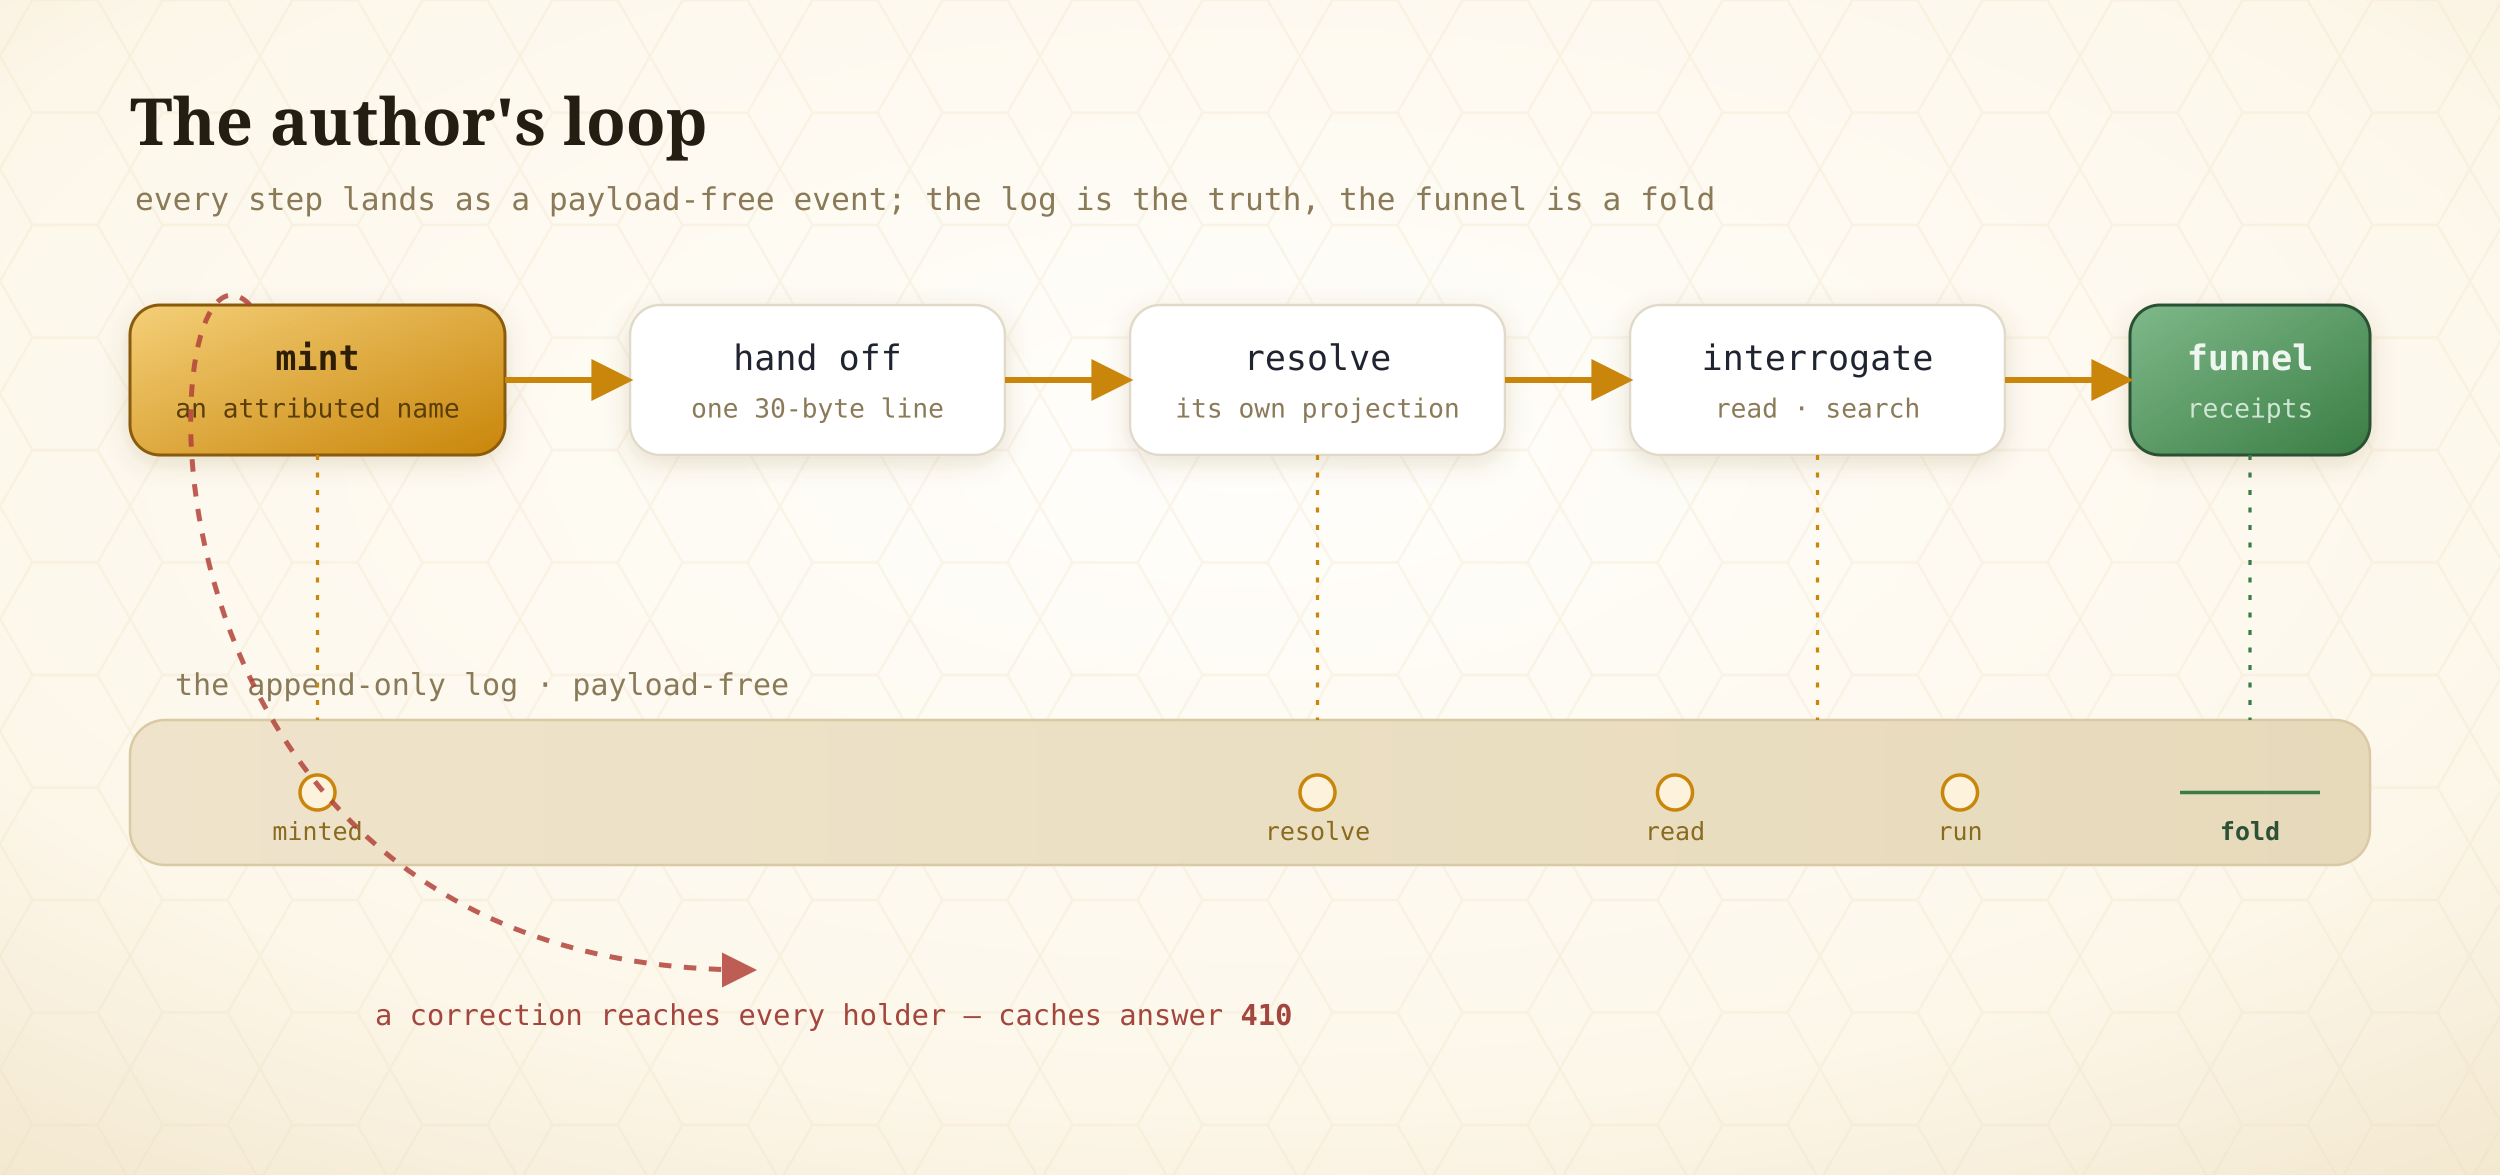
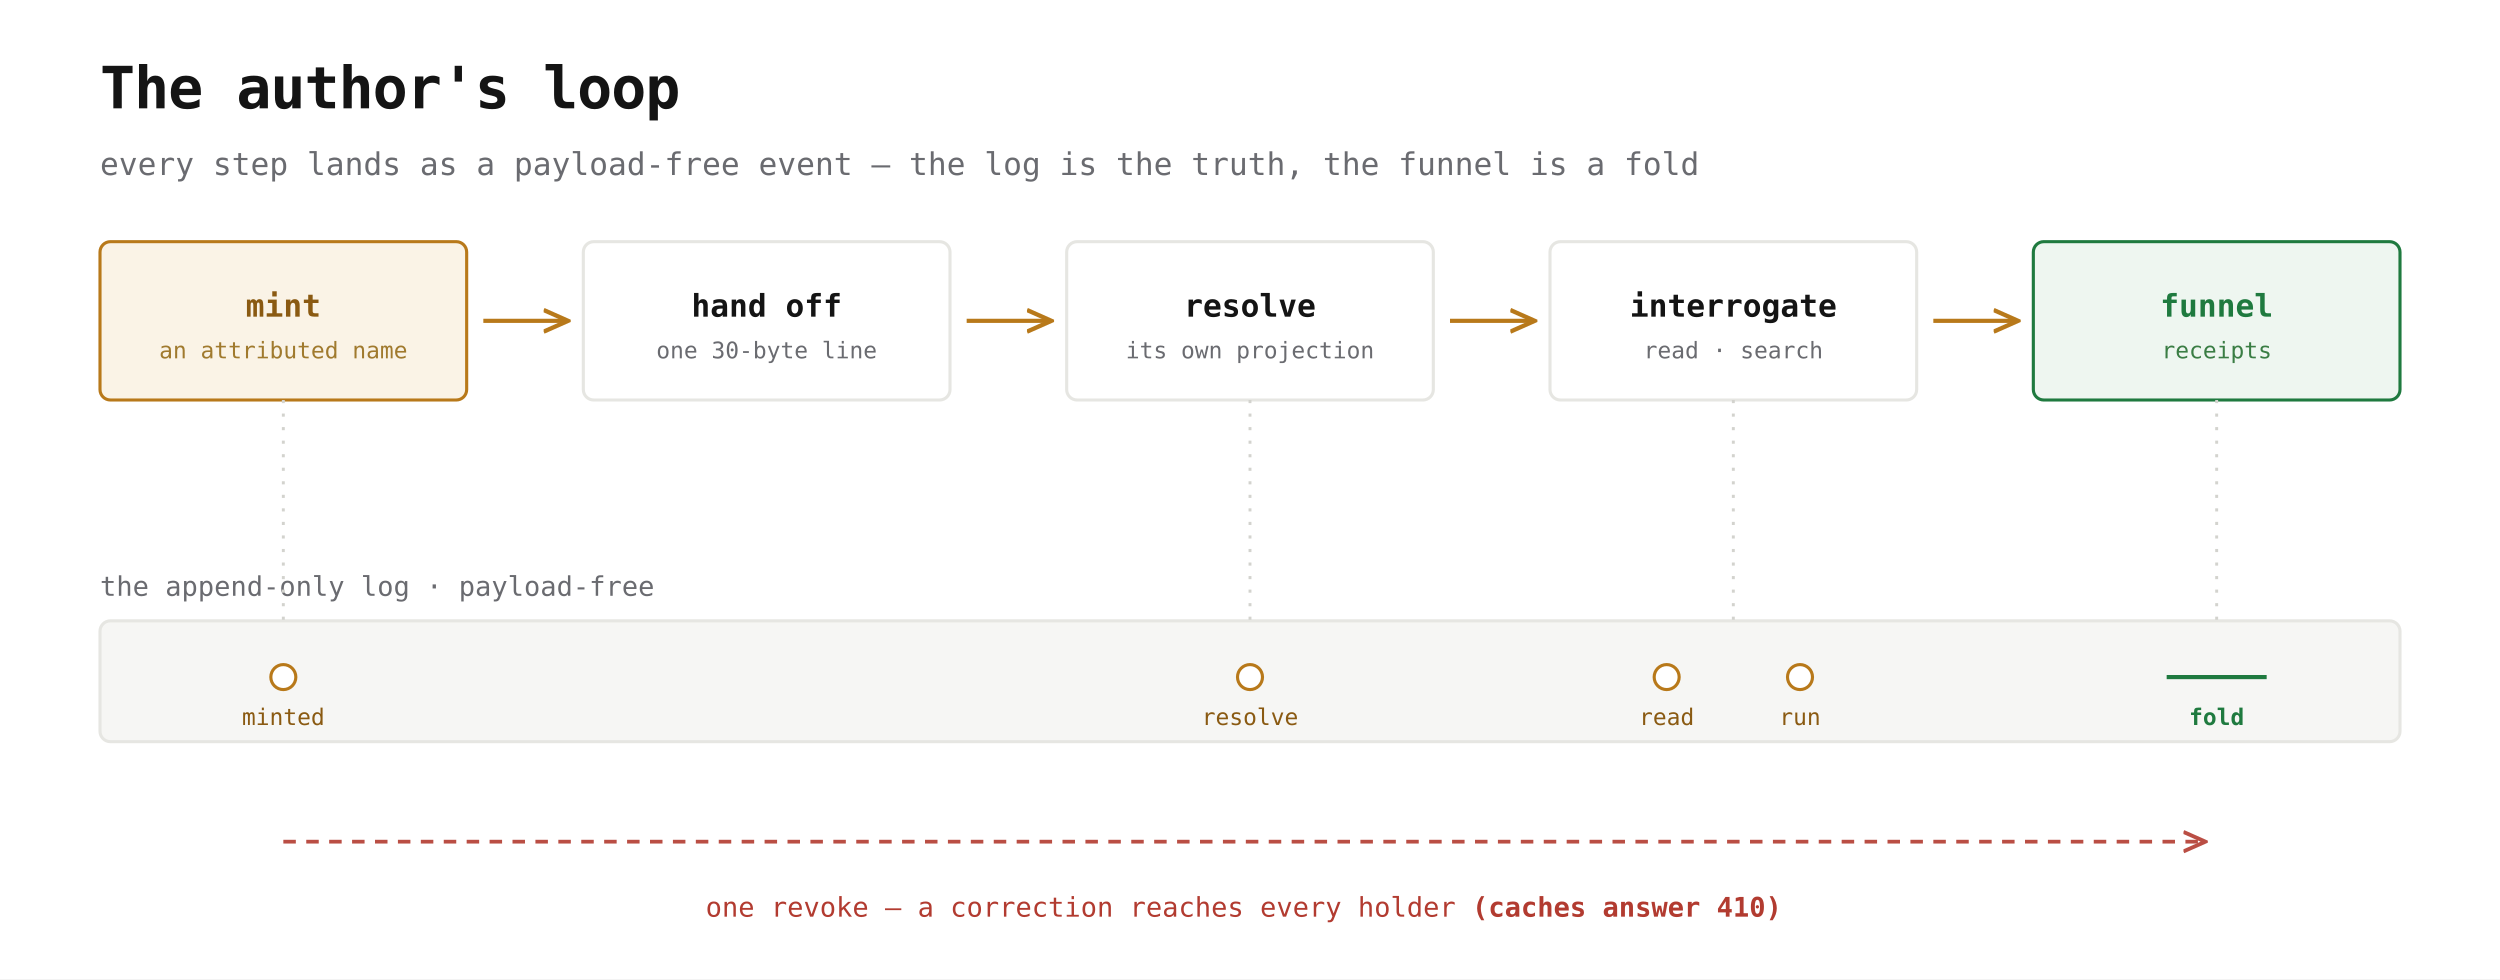
- <svg xmlns="http://www.w3.org/2000/svg" viewBox="0 0 1000 470" font-family="ui-monospace, SFMono-Regular, Menlo, Consolas, monospace">
+ <svg xmlns="http://www.w3.org/2000/svg" viewBox="0 0 1200 470" width="1200" height="470" font-family="'IBM Plex Mono', ui-monospace, Menlo, Consolas, monospace">
+   <style>
+     text { font-family: 'IBM Plex Mono', ui-monospace, Menlo, Consolas, monospace; }
+     .ink{fill:#141414} .muted{fill:#6a6b70} .faint{fill:#9b9ca1}
+     .red{fill:#b23b30} .honey{fill:#8a5a12} .green{fill:#1f7a3f}
+     .b{font-weight:600}
+   </style>
  <defs>
-     <radialGradient id="lwarm" cx="50%" cy="38%" r="80%">
-       <stop offset="0%" stop-color="#fffefb" />
-       <stop offset="70%" stop-color="#fdf7ea" />
-       <stop offset="100%" stop-color="#f3e8cf" />
-     </radialGradient>
-     <linearGradient id="lgold" x1="0" y1="0" x2="1" y2="1">
-       <stop offset="0%" stop-color="#f4cf78" />
-       <stop offset="100%" stop-color="#c9860a" />
-     </linearGradient>
-     <linearGradient id="lgreen" x1="0" y1="0" x2="1" y2="1">
-       <stop offset="0%" stop-color="#7fb98a" />
-       <stop offset="100%" stop-color="#3a7d44" />
-     </linearGradient>
-     <linearGradient id="logbar" x1="0" y1="0" x2="1" y2="0">
-       <stop offset="0%" stop-color="#efe4cb" />
-       <stop offset="100%" stop-color="#e7dabb" />
-     </linearGradient>
-     <marker id="lgo" viewBox="0 0 10 10" refX="8" refY="5" markerWidth="7" markerHeight="7" orient="auto-start-reverse">
-       <path d="M0 0 L10 5 L0 10 z" fill="#c9860a" />
+     <marker id="ar" viewBox="0 0 10 10" refX="8.5" refY="5" markerWidth="6.5" markerHeight="6.5" orient="auto-start-reverse">
+       <path d="M0 1 L9 5 L0 9" fill="none" stroke="#b8791a" stroke-width="1.6" />
    </marker>
-     <marker id="lrev" viewBox="0 0 10 10" refX="8" refY="5" markerWidth="7" markerHeight="7" orient="auto-start-reverse">
-       <path d="M0 0 L10 5 L0 10 z" fill="#b3423a" />
+     <marker id="arR" viewBox="0 0 10 10" refX="8.5" refY="5" markerWidth="6.5" markerHeight="6.5" orient="auto-start-reverse">
+       <path d="M0 1 L9 5 L0 9" fill="none" stroke="#b23b30" stroke-width="1.6" />
    </marker>
-     <filter id="ldrop" x="-40%" y="-40%" width="180%" height="180%">
-       <feDropShadow dx="0" dy="3" stdDeviation="5" flood-color="#6b4e15" flood-opacity="0.16" />
-     </filter>
-     <pattern id="lcomb" width="52" height="45" patternUnits="userSpaceOnUse">
-       <path d="M13 0 L39 0 L52 22.5 L39 45 L13 45 L0 22.5 Z" fill="none" stroke="#e8d9b4" stroke-width="1" opacity="0.45" />
-     </pattern>
  </defs>
-   <rect width="1000" height="470" fill="url(#lwarm)" />
-   <rect width="1000" height="470" fill="url(#lcomb)" opacity="0.5" />
-   <text x="52" y="58" font-family="Fraunces, Georgia, serif" font-size="26" font-weight="600" fill="#241d12">The author's loop</text>
-   <text x="54" y="84" font-size="12.5" fill="#8a7a58">every step lands as a payload-free event; the log is the truth, the funnel is a fold</text>
-   <g filter="url(#ldrop)">
-     <rect x="52" y="122" width="150" height="60" rx="12" fill="url(#lgold)" stroke="#8a5a08" stroke-width="1.2" />
-     <rect x="252" y="122" width="150" height="60" rx="12" fill="#ffffff" stroke="#e2dac9" />
-     <rect x="452" y="122" width="150" height="60" rx="12" fill="#ffffff" stroke="#e2dac9" />
-     <rect x="652" y="122" width="150" height="60" rx="12" fill="#ffffff" stroke="#e2dac9" />
-     <rect x="852" y="122" width="96" height="60" rx="12" fill="url(#lgreen)" stroke="#2c5134" stroke-width="1.2" />
+   <rect x="0" y="0" width="1200" height="470" fill="#ffffff" />
+   <text x="48" y="52" font-size="28" class="ink b" letter-spacing="-0.5">The author's loop</text>
+   <text x="48" y="84" font-size="15" class="muted">every step lands as a payload-free event — the log is the truth, the funnel is a fold</text>
+   <rect x="48" y="116" width="176" height="76" rx="5" fill="#faf3e6" stroke="#b8791a" stroke-width="1.5" />
+   <text x="136" y="152" text-anchor="middle" font-size="15" class="honey b">mint</text>
+   <text x="136" y="172" text-anchor="middle" font-size="11" fill="#a07a2e">an attributed name</text>
+   <rect x="280" y="116" width="176" height="76" rx="5" fill="#ffffff" stroke="#e6e6e2" stroke-width="1.5" />
+   <text x="368" y="152" text-anchor="middle" font-size="15" class="ink b">hand off</text>
+   <text x="368" y="172" text-anchor="middle" font-size="11" class="muted">one 30-byte line</text>
+   <rect x="512" y="116" width="176" height="76" rx="5" fill="#ffffff" stroke="#e6e6e2" stroke-width="1.5" />
+   <text x="600" y="152" text-anchor="middle" font-size="15" class="ink b">resolve</text>
+   <text x="600" y="172" text-anchor="middle" font-size="11" class="muted">its own projection</text>
+   <rect x="744" y="116" width="176" height="76" rx="5" fill="#ffffff" stroke="#e6e6e2" stroke-width="1.5" />
+   <text x="832" y="152" text-anchor="middle" font-size="15" class="ink b">interrogate</text>
+   <text x="832" y="172" text-anchor="middle" font-size="11" class="muted">read · search</text>
+   <rect x="976" y="116" width="176" height="76" rx="5" fill="#eef6f0" stroke="#1f7a3f" stroke-width="1.5" />
+   <text x="1064" y="152" text-anchor="middle" font-size="15" class="green b">funnel</text>
+   <text x="1064" y="172" text-anchor="middle" font-size="11" fill="#3a7d44">receipts</text>
+   <g stroke="#b8791a" stroke-width="2">
+     <line x1="232" y1="154" x2="272" y2="154" marker-end="url(#ar)" />
+     <line x1="464" y1="154" x2="504" y2="154" marker-end="url(#ar)" />
+     <line x1="696" y1="154" x2="736" y2="154" marker-end="url(#ar)" />
+     <line x1="928" y1="154" x2="968" y2="154" marker-end="url(#ar)" />
  </g>
-   <g text-anchor="middle" font-size="14">
-     <text x="127" y="148" fill="#2e1e04" font-weight="600">mint</text>
-     <text x="127" y="167" font-size="10.5" fill="#5a3e08">an attributed name</text>
-     <text x="327" y="148" fill="#1f2430">hand off</text>
-     <text x="327" y="167" font-size="10.5" fill="#8a7a58">one 30-byte line</text>
-     <text x="527" y="148" fill="#1f2430">resolve</text>
-     <text x="527" y="167" font-size="10.5" fill="#8a7a58">its own projection</text>
-     <text x="727" y="148" fill="#1f2430">interrogate</text>
-     <text x="727" y="167" font-size="10.5" fill="#8a7a58">read · search</text>
-     <text x="900" y="148" fill="#eef6ef" font-weight="600">funnel</text>
-     <text x="900" y="167" font-size="10.5" fill="#cfe6d3">receipts</text>
+   <text x="48" y="286" font-size="13" class="muted">the append-only log · payload-free</text>
+   <rect x="48" y="298" width="1104" height="58" rx="5" fill="#f6f6f4" stroke="#e6e6e2" stroke-width="1.5" />
+   <g stroke="#d3d3ce" stroke-width="1.4" stroke-dasharray="1.5 5">
+     <line x1="136" y1="192" x2="136" y2="298" />
+     <line x1="600" y1="192" x2="600" y2="298" />
+     <line x1="832" y1="192" x2="832" y2="298" />
+     <line x1="1064" y1="192" x2="1064" y2="298" />
  </g>
-   <g stroke="#c9860a" stroke-width="2.4">
-     <line x1="202" y1="152" x2="250" y2="152" marker-end="url(#lgo)" />
-     <line x1="402" y1="152" x2="450" y2="152" marker-end="url(#lgo)" />
-     <line x1="602" y1="152" x2="650" y2="152" marker-end="url(#lgo)" />
-     <line x1="802" y1="152" x2="850" y2="152" marker-end="url(#lgo)" />
+   <g font-size="11" class="muted" text-anchor="middle">
+     <circle cx="136" cy="325" r="6" fill="#ffffff" stroke="#b8791a" stroke-width="1.5" />
+     <text x="136" y="348" class="honey">minted</text>
+     <circle cx="600" cy="325" r="6" fill="#ffffff" stroke="#b8791a" stroke-width="1.5" />
+     <text x="600" y="348" class="honey">resolve</text>
+     <circle cx="800" cy="325" r="6" fill="#ffffff" stroke="#b8791a" stroke-width="1.5" />
+     <text x="800" y="348" class="honey">read</text>
+     <circle cx="864" cy="325" r="6" fill="#ffffff" stroke="#b8791a" stroke-width="1.5" />
+     <text x="864" y="348" class="honey">run</text>
+     <line x1="1040" y1="325" x2="1088" y2="325" stroke="#1f7a3f" stroke-width="2" />
+     <text x="1064" y="348" class="green b">fold</text>
  </g>
-   <rect x="52" y="288" width="896" height="58" rx="14" fill="url(#logbar)" stroke="#d9c9a4" />
-   <text x="70" y="278" font-size="12" fill="#8a7a58">the append-only log · payload-free</text>
-   <g>
-     <line x1="127" y1="182" x2="127" y2="288" stroke="#c9860a" stroke-width="1.3" stroke-dasharray="2 5" />
-     <circle cx="127" cy="317" r="7" fill="#fdf3dd" stroke="#c9860a" stroke-width="1.4" />
-     <text x="127" y="336" text-anchor="middle" font-size="10" fill="#8a6a1e">minted</text>
-     <line x1="527" y1="182" x2="527" y2="288" stroke="#c9860a" stroke-width="1.3" stroke-dasharray="2 5" />
-     <circle cx="527" cy="317" r="7" fill="#fdf3dd" stroke="#c9860a" stroke-width="1.4" />
-     <text x="527" y="336" text-anchor="middle" font-size="10" fill="#8a6a1e">resolve</text>
-     <line x1="727" y1="182" x2="727" y2="288" stroke="#c9860a" stroke-width="1.3" stroke-dasharray="2 5" />
-     <circle cx="670" cy="317" r="7" fill="#fdf3dd" stroke="#c9860a" stroke-width="1.4" />
-     <text x="670" y="336" text-anchor="middle" font-size="10" fill="#8a6a1e">read</text>
-     <circle cx="784" cy="317" r="7" fill="#fdf3dd" stroke="#c9860a" stroke-width="1.4" />
-     <text x="784" y="336" text-anchor="middle" font-size="10" fill="#8a6a1e">run</text>
-     <line x1="900" y1="182" x2="900" y2="288" stroke="#3a7d44" stroke-width="1.3" stroke-dasharray="2 5" />
-     <path d="M872 317 h 56" stroke="#3a7d44" stroke-width="1.4" />
-     <text x="900" y="336" text-anchor="middle" font-size="10" fill="#2c5134" font-weight="600">fold</text>
-   </g>
-   <path d="M100 122 C 60 80, 40 388, 300 388" fill="none" stroke="#b3423a" stroke-width="2" stroke-dasharray="5 5" marker-end="url(#lrev)" opacity="0.85" />
-   <text x="150" y="410" font-size="11.5" fill="#a3463e">a correction reaches every holder — caches answer <tspan font-weight="600">410</tspan>
+   <line x1="136" y1="404" x2="1058" y2="404" stroke="#b23b30" stroke-width="1.8" stroke-dasharray="6 5" marker-end="url(#arR)" opacity="0.9" />
+   <text x="597" y="440" text-anchor="middle" font-size="13" class="red">one revoke — a correction reaches every holder <tspan class="b">(caches answer 410)</tspan>
  </text>
</svg>
